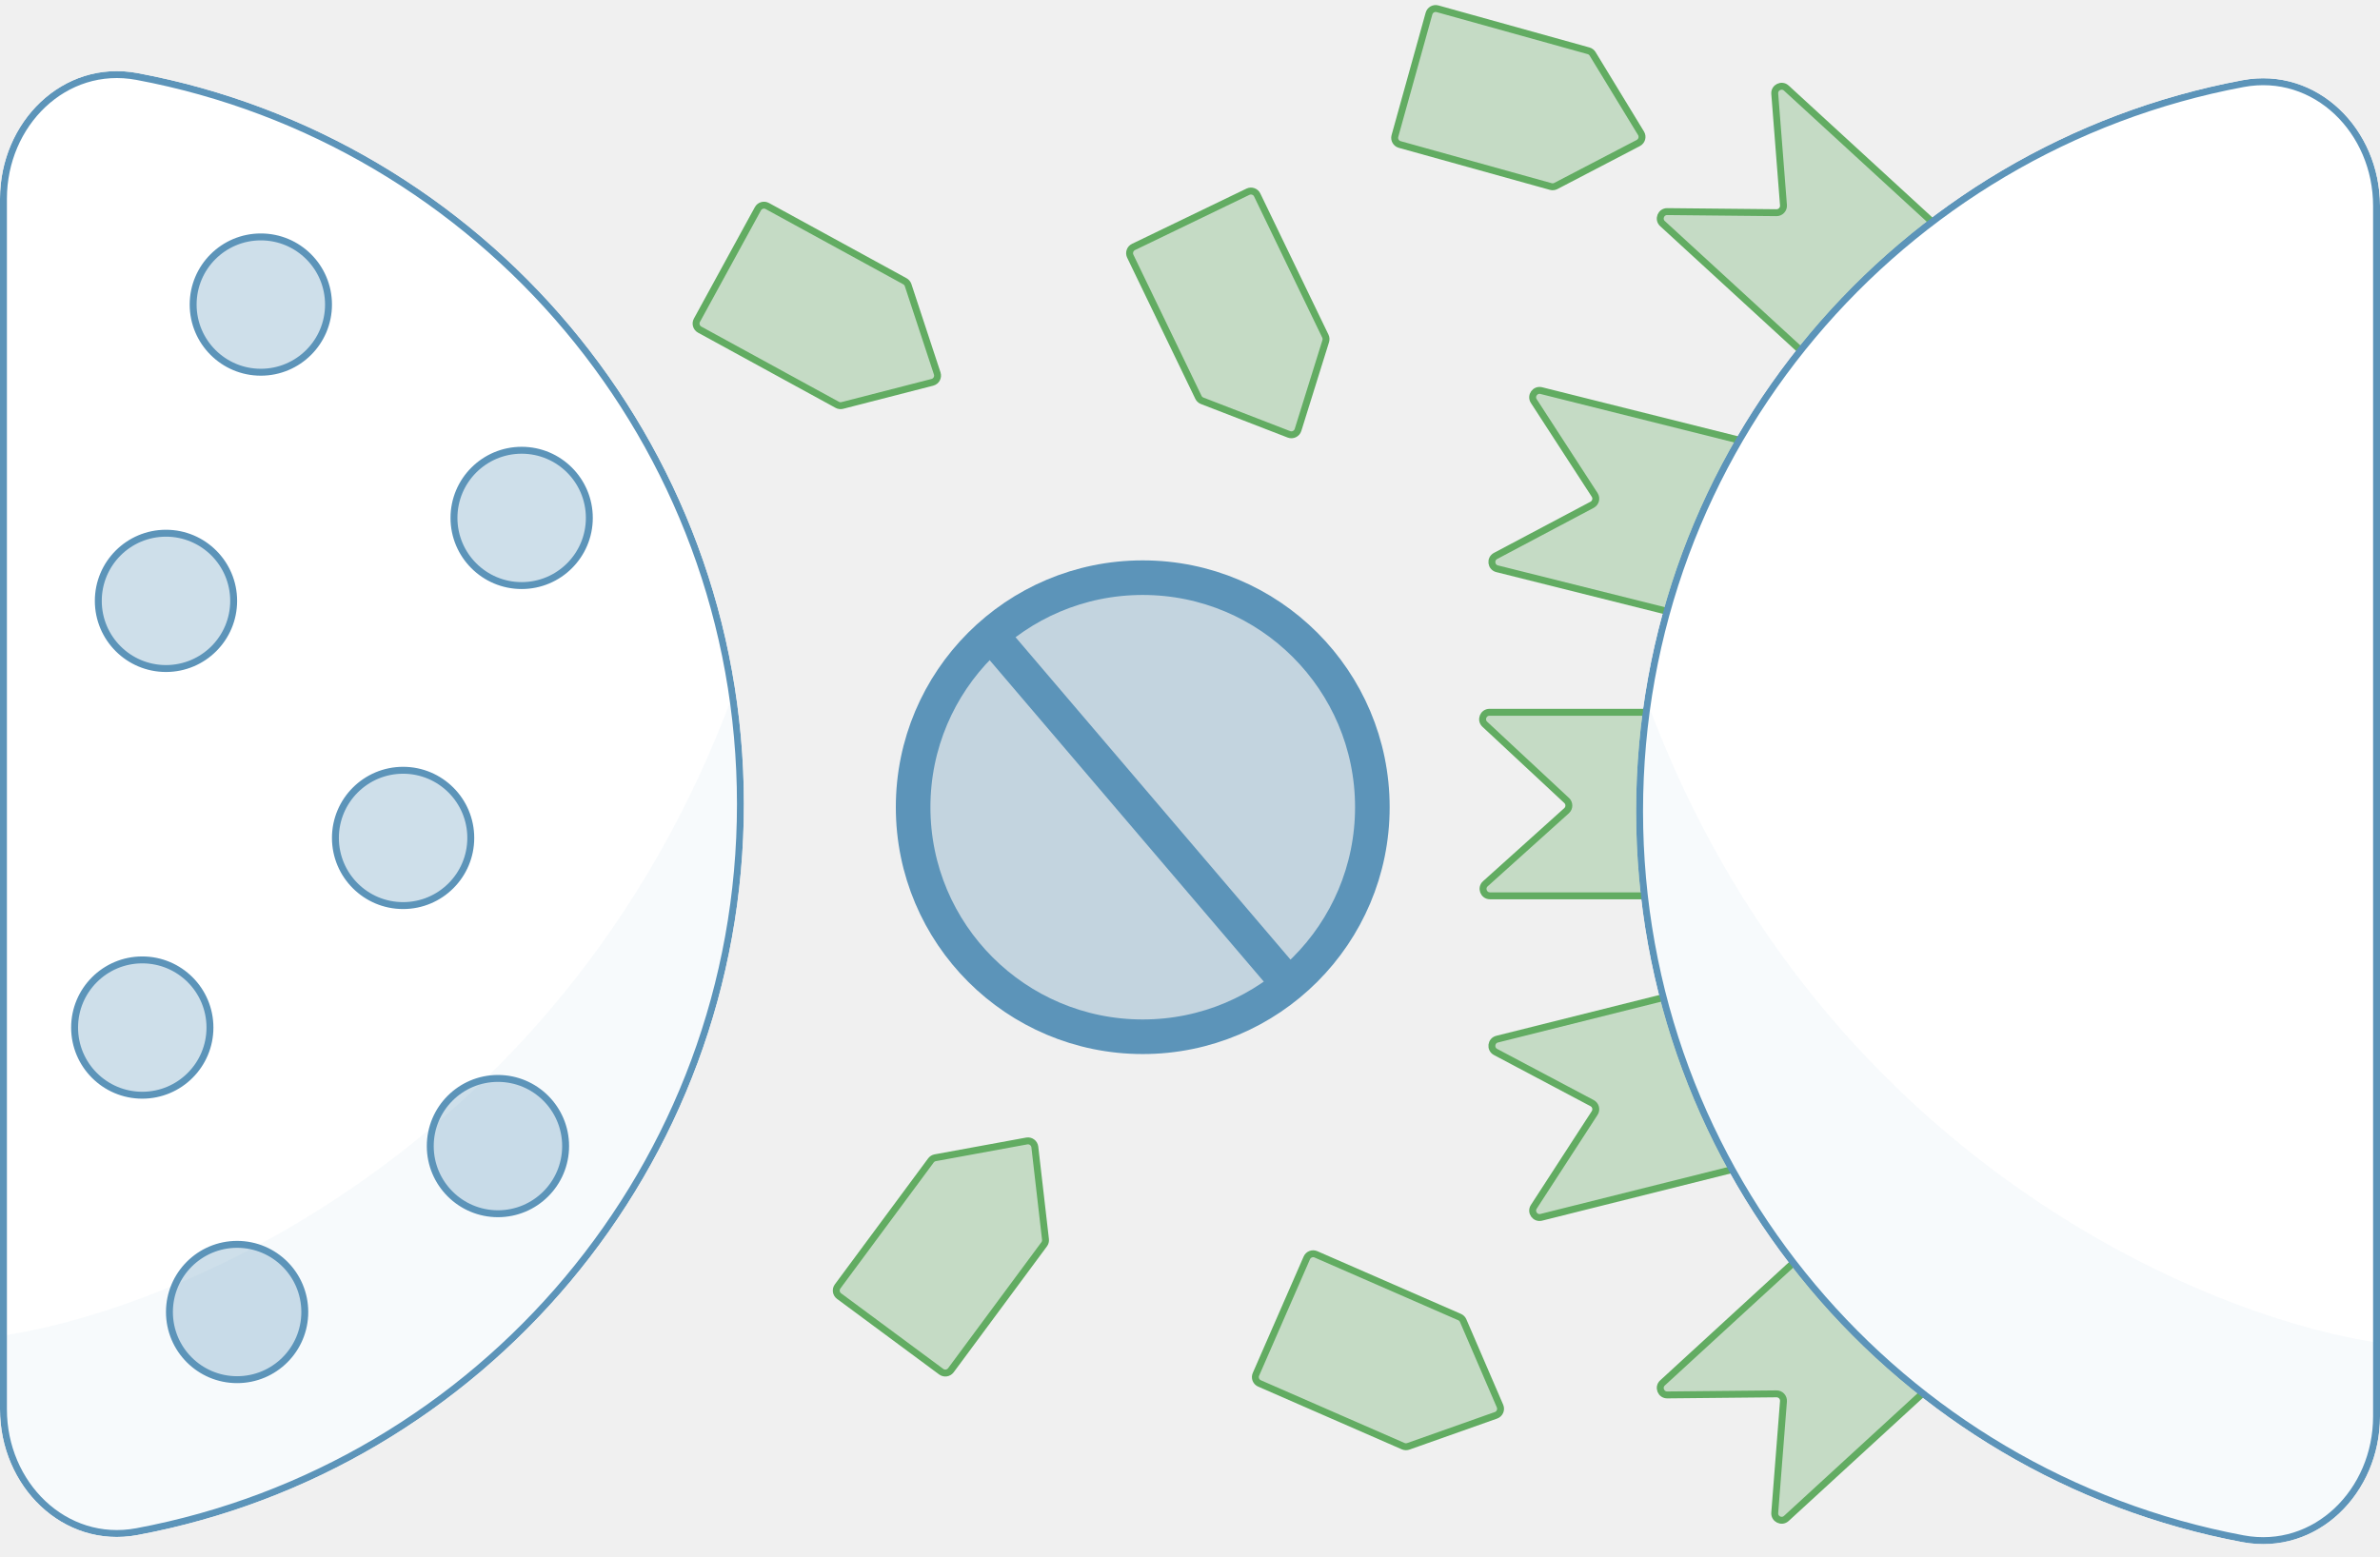
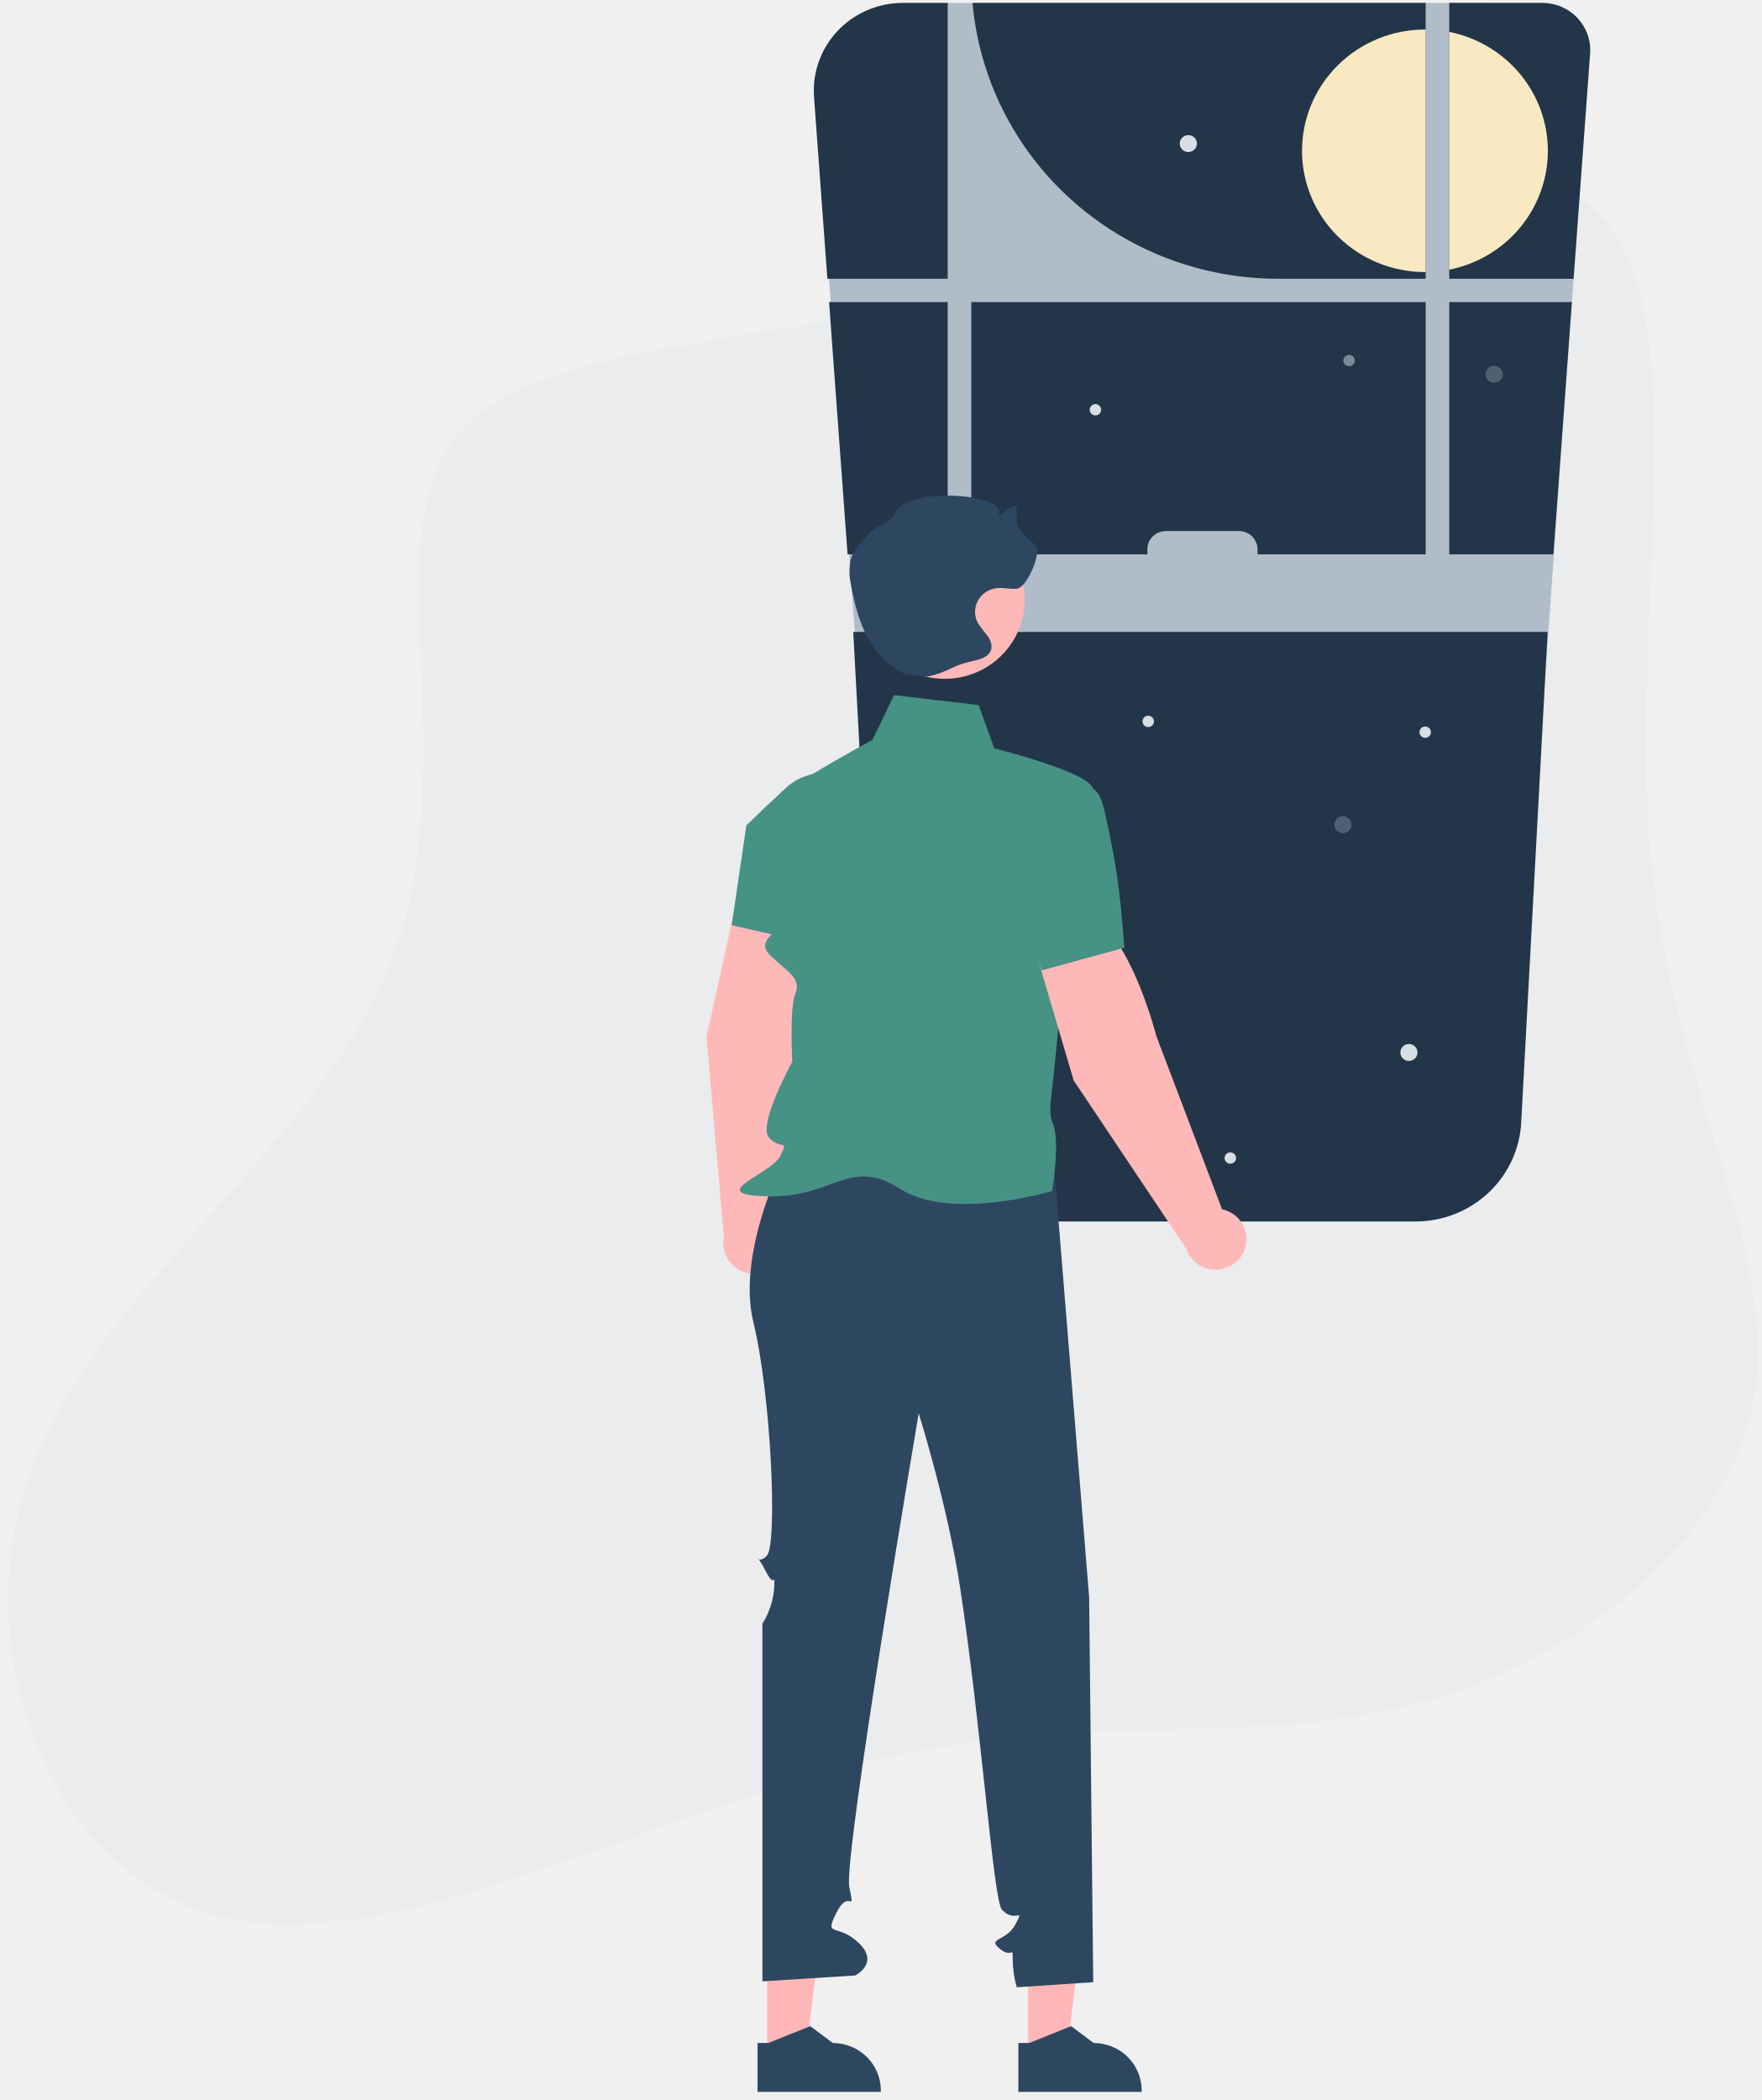
- <svg xmlns="http://www.w3.org/2000/svg" viewBox="0 0 344 225" fill="none">
-   <circle cx="165.169" cy="116.708" r="33.188" fill="#5C94B9" fill-opacity="0.3" stroke="#5C94B9" stroke-width="5" />
-   <path d="M143.23 91.812L185.892 141.851" stroke="#5C94B9" stroke-width="5" />
-   <path d="M237.189 19.269L230.193 7.788C230.061 7.571 229.852 7.413 229.607 7.345L207.775 1.268C207.243 1.12 206.692 1.431 206.544 1.963L201.618 19.66C201.47 20.192 201.782 20.743 202.314 20.891L224.146 26.968C224.39 27.036 224.651 27.009 224.876 26.891L236.797 20.676C237.31 20.408 237.49 19.763 237.189 19.269Z" fill="#62AC62" fill-opacity="0.3" stroke="#62AC62" />
-   <path d="M187.613 62.162L191.617 49.327C191.692 49.085 191.673 48.823 191.563 48.595L181.712 28.186C181.472 27.689 180.874 27.48 180.377 27.72L163.834 35.705C163.337 35.945 163.128 36.542 163.368 37.04L173.219 57.449C173.329 57.677 173.522 57.855 173.758 57.947L186.298 62.797C186.837 63.005 187.441 62.714 187.613 62.162Z" fill="#62AC62" fill-opacity="0.3" stroke="#62AC62" />
-   <path d="M135.464 53.993L131.257 41.224C131.177 40.983 131.009 40.782 130.787 40.66L110.904 29.787C110.419 29.522 109.811 29.7 109.546 30.185L100.733 46.301C100.468 46.786 100.646 47.394 101.131 47.659L121.014 58.532C121.236 58.653 121.497 58.686 121.742 58.623L134.763 55.275C135.324 55.131 135.645 54.543 135.464 53.993Z" fill="#62AC62" fill-opacity="0.3" stroke="#62AC62" />
-   <path d="M148.399 164.965L135.175 167.39C134.926 167.436 134.703 167.575 134.552 167.779L121.068 185.993C120.739 186.436 120.832 187.063 121.276 187.391L136.04 198.321C136.484 198.65 137.11 198.557 137.438 198.113L150.923 179.899C151.074 179.695 151.142 179.442 151.112 179.19L149.573 165.834C149.506 165.259 148.968 164.86 148.399 164.965Z" fill="#62AC62" fill-opacity="0.3" stroke="#62AC62" />
-   <path d="M216.807 203.29L211.485 190.943C211.385 190.71 211.2 190.524 210.967 190.423L190.199 181.353C189.693 181.132 189.104 181.363 188.883 181.87L181.531 198.704C181.31 199.21 181.541 199.799 182.047 200.02L202.815 209.09C203.048 209.191 203.31 209.2 203.549 209.116L216.223 204.628C216.768 204.435 217.036 203.821 216.807 203.29Z" fill="#62AC62" fill-opacity="0.3" stroke="#62AC62" />
-   <path d="M215.358 129.519L248.812 129.519C249.364 129.519 249.812 129.072 249.812 128.519L249.812 103.983C249.812 103.43 249.364 102.983 248.812 102.983L215.292 102.983C214.384 102.983 213.946 104.095 214.611 104.714L226.442 115.737C226.871 116.137 226.865 116.819 226.429 117.212L214.689 127.776C214.008 128.389 214.442 129.519 215.358 129.519Z" fill="#62AC62" fill-opacity="0.3" stroke="#62AC62" />
-   <path d="M216.39 82.232L248.842 90.359C249.378 90.493 249.921 90.167 250.055 89.631L256.016 65.829C256.15 65.294 255.824 64.751 255.289 64.617L222.773 56.474C221.892 56.253 221.197 57.226 221.691 57.988L230.49 71.554C230.809 72.047 230.638 72.707 230.119 72.982L216.165 80.378C215.355 80.807 215.501 82.009 216.39 82.232Z" fill="#62AC62" fill-opacity="0.3" stroke="#62AC62" />
-   <path d="M216.39 150.242L248.842 142.116C249.378 141.981 249.921 142.307 250.055 142.843L256.016 166.645C256.15 167.18 255.824 167.723 255.289 167.857L222.773 176C221.892 176.221 221.197 175.248 221.691 174.486L230.49 160.92C230.809 160.427 230.638 159.767 230.119 159.492L216.165 152.096C215.355 151.667 215.501 150.465 216.39 150.242Z" fill="#62AC62" fill-opacity="0.3" stroke="#62AC62" />
-   <path d="M240.294 199.944L264.939 177.321C265.346 176.948 265.978 176.975 266.352 177.382L282.945 195.458C283.318 195.865 283.291 196.497 282.884 196.871L258.191 219.538C257.522 220.152 256.447 219.629 256.518 218.723L257.779 202.603C257.825 202.018 257.359 201.519 256.772 201.525L240.98 201.681C240.064 201.69 239.619 200.564 240.294 199.944Z" fill="#62AC62" fill-opacity="0.3" stroke="#62AC62" />
-   <path d="M240.294 32.33L264.939 54.953C265.346 55.326 265.978 55.299 266.352 54.892L282.945 36.817C283.318 36.41 283.291 35.777 282.884 35.404L258.191 12.736C257.522 12.122 256.447 12.646 256.518 13.551L257.779 29.672C257.825 30.257 257.359 30.755 256.772 30.75L240.98 30.593C240.064 30.584 239.619 31.71 240.294 32.33Z" fill="#62AC62" fill-opacity="0.3" stroke="#62AC62" />
-   <mask id="mask0" mask-type="alpha" maskUnits="userSpaceOnUse" x="0" y="10" width="108" height="213">
-     <path d="M107.52 116.251C107.52 63.666 69.771 19.898 19.894 10.568C9.036 8.537 -1.2501e-05 17.685 -1.34666e-05 28.731L-2.87691e-05 203.771C-2.97348e-05 214.817 9.036 223.965 19.894 221.934C69.771 212.603 107.52 168.835 107.52 116.251Z" fill="#7692D9" />
-   </mask>
-   <g mask="url(#mask0)">
-     <path d="M19.802 11.059C69.447 20.346 107.02 63.911 107.02 116.251C107.02 168.59 69.447 212.155 19.802 221.443C9.315 223.404 0.5 214.572 0.5 203.771L0.5 28.731C0.5 17.93 9.315 9.097 19.802 11.059Z" fill="white" stroke="#5C94B9" />
-     <path d="M-2.767 193.497C-5.343 215.345 14.121 228.393 21.276 229C50.324 229 83.285 198.623 97.7 169.828C111.409 142.442 109.936 114.306 107.145 97C83.102 166.914 22.421 191.069 -2.767 193.497Z" fill="#5C94B9" fill-opacity="0.05" />
-     <circle cx="37.7" cy="44.035" r="9.782" fill="#5C94B9" fill-opacity="0.3" stroke="#5C94B9" />
-     <circle cx="75.399" cy="74.88" r="9.782" fill="#5C94B9" fill-opacity="0.3" stroke="#5C94B9" />
-     <circle cx="23.991" cy="86.875" r="9.782" fill="#5C94B9" fill-opacity="0.3" stroke="#5C94B9" />
-     <circle cx="58.263" cy="121.148" r="9.782" fill="#5C94B9" fill-opacity="0.3" stroke="#5C94B9" />
-     <circle cx="71.972" cy="165.702" r="9.782" fill="#5C94B9" fill-opacity="0.3" stroke="#5C94B9" />
-     <circle cx="20.564" cy="148.566" r="9.782" fill="#5C94B9" fill-opacity="0.3" stroke="#5C94B9" />
-     <circle cx="34.272" cy="189.693" r="9.782" fill="#5C94B9" fill-opacity="0.3" stroke="#5C94B9" />
+ <svg xmlns="http://www.w3.org/2000/svg" width="302" height="360" viewBox="0 0 302 360" fill="none">
+   <g clip-path="url(#clip0_12_497)">
+     <path opacity="0.25" fill-rule="evenodd" clip-rule="evenodd" d="M275.429 38.098C276.962 40.032 278.262 42.298 279.329 44.898C280.396 47.498 281.229 50.332 281.829 53.398C282.429 56.532 282.896 59.898 283.229 63.498C283.496 67.032 283.629 70.765 283.629 74.698C283.629 78.565 283.596 82.599 283.529 86.799C283.396 90.932 283.229 95.165 283.029 99.498C282.829 103.832 282.662 108.165 282.529 112.498C282.329 116.898 282.229 121.265 282.229 125.598C282.162 129.865 282.229 134.098 282.429 138.298C282.629 142.498 282.962 146.565 283.429 150.498C283.896 154.432 284.496 158.265 285.229 161.998C285.896 165.732 286.662 169.365 287.529 172.898C288.396 176.432 289.329 179.832 290.329 183.098C291.262 186.432 292.196 189.698 293.129 192.898C294.062 196.032 294.996 199.098 295.929 202.098C296.796 205.098 297.596 207.998 298.329 210.798C299.062 213.665 299.696 216.465 300.229 219.198C300.696 221.932 301.029 224.598 301.229 227.198C301.429 229.865 301.462 232.465 301.329 234.998C301.129 237.532 300.729 239.998 300.129 242.398C299.529 244.865 298.729 247.298 297.729 249.698C296.729 252.032 295.529 254.298 294.129 256.498C292.729 258.765 291.162 260.965 289.429 263.098C287.696 265.165 285.829 267.198 283.829 269.198C281.829 271.132 279.729 272.998 277.529 274.798C275.262 276.532 272.896 278.198 270.429 279.798C268.029 281.398 265.529 282.865 262.929 284.198C260.329 285.532 257.662 286.765 254.929 287.898C252.196 289.032 249.429 290.032 246.629 290.898C243.829 291.765 241.029 292.498 238.229 293.098C235.362 293.698 232.496 294.198 229.629 294.598C226.762 294.998 223.862 295.298 220.929 295.498C217.996 295.765 215.029 295.965 212.029 296.098C209.029 296.165 205.996 296.265 202.929 296.398C199.862 296.465 196.762 296.532 193.629 296.598C190.496 296.732 187.296 296.865 184.029 296.998C180.762 297.198 177.462 297.465 174.129 297.798C170.729 298.065 167.296 298.465 163.829 298.998C160.362 299.532 156.829 300.165 153.229 300.898C149.629 301.632 145.962 302.532 142.229 303.598C138.496 304.665 134.696 305.832 130.829 307.098C127.029 308.298 123.162 309.598 119.229 310.998C115.362 312.398 111.496 313.798 107.629 315.198C103.696 316.665 99.796 318.065 95.929 319.398C92.062 320.732 88.229 321.998 84.429 323.198C80.629 324.398 76.896 325.465 73.229 326.398C69.562 327.332 65.962 328.098 62.429 328.698C58.896 329.232 55.462 329.565 52.129 329.698C48.862 329.898 45.662 329.798 42.529 329.398C39.462 328.998 36.529 328.298 33.729 327.298C30.996 326.298 28.362 324.998 25.829 323.398C23.362 321.865 21.062 320.098 18.929 318.098C16.796 316.032 14.829 313.798 13.029 311.398C11.296 308.932 9.729 306.332 8.329 303.598C6.929 300.865 5.729 297.998 4.729 294.998C3.729 291.998 2.962 288.898 2.429 285.698C1.896 282.565 1.562 279.365 1.429 276.098C1.362 272.832 1.529 269.565 1.929 266.298C2.329 263.032 2.962 259.798 3.829 256.598C4.696 253.465 5.862 250.332 7.329 247.198C8.729 244.132 10.329 241.132 12.129 238.198C13.996 235.265 15.996 232.365 18.129 229.498C20.262 226.632 22.529 223.798 24.929 220.998C27.329 218.198 29.762 215.398 32.229 212.598C34.696 209.798 37.162 207.032 39.629 204.298C42.162 201.498 44.629 198.698 47.029 195.898C49.362 193.098 51.629 190.265 53.829 187.398C56.029 184.532 58.062 181.632 59.929 178.698C61.796 175.765 63.462 172.798 64.929 169.798C66.396 166.732 67.629 163.598 68.629 160.398C69.629 157.265 70.396 154.065 70.929 150.798C71.529 147.532 71.929 144.265 72.129 140.998C72.396 137.732 72.529 134.465 72.529 131.198C72.596 127.932 72.562 124.698 72.429 121.498C72.362 118.298 72.262 115.165 72.129 112.098C71.996 109.032 71.929 106.065 71.929 103.198C71.862 100.332 71.896 97.565 72.029 94.898C72.162 92.232 72.462 89.732 72.929 87.398C73.329 84.999 73.929 82.799 74.729 80.799C75.529 78.799 76.562 76.965 77.829 75.299C79.096 73.632 80.596 72.132 82.329 70.799C83.996 69.532 85.896 68.365 88.029 67.299C90.162 66.232 92.496 65.299 95.029 64.499C97.496 63.632 100.162 62.865 103.029 62.198C105.896 61.465 108.929 60.798 112.129 60.198C115.262 59.598 118.562 58.998 122.029 58.398C125.496 57.798 129.096 57.198 132.829 56.598C136.562 55.998 140.396 55.332 144.329 54.598C148.262 53.865 152.262 53.032 156.329 52.098C160.462 51.232 164.662 50.232 168.929 49.098C173.196 48.032 177.496 46.865 181.829 45.598C186.229 44.398 190.596 43.165 194.929 41.898C199.262 40.632 203.562 39.398 207.829 38.199C212.096 37.065 216.262 35.965 220.329 34.898C224.462 33.898 228.462 32.998 232.329 32.199C236.196 31.398 239.929 30.799 243.529 30.398C247.062 29.998 250.429 29.799 253.629 29.799C256.829 29.799 259.762 30.098 262.429 30.698C265.162 31.298 267.629 32.199 269.829 33.398C271.962 34.599 273.829 36.165 275.429 38.098Z" fill="#D7DEE4" />
+     <path d="M259.193 196.5L255.761 202L153.278 200.5L141.5 39L162 0.5H255.5L271.5 24L259.193 196.5Z" fill="#B0BDC9" />
+     <path d="M196.723 94.172C196.723 93.761 196.805 93.353 196.964 92.973C197.124 92.593 197.358 92.247 197.653 91.956C197.948 91.665 198.298 91.434 198.684 91.277C199.069 91.12 199.483 91.039 199.9 91.039H212.433C212.851 91.038 213.265 91.119 213.651 91.276C214.037 91.433 214.388 91.664 214.683 91.955C214.979 92.246 215.213 92.591 215.373 92.972C215.533 93.352 215.616 93.76 215.615 94.172V95.029H244.445V51.78H166.541V95.029H196.723V94.172Z" fill="#223549" />
+     <path d="M269.512 51.78H248.491V95.029H266.34L269.512 51.78Z" fill="#223549" />
+     <path d="M244.444 0.5V47.785H219.115C205.974 47.783 193.31 42.928 183.617 34.176C173.924 25.424 167.905 13.41 166.745 0.5H244.444Z" fill="#223549" />
+     <path d="M272.642 9.175L269.804 47.785H248.49V0.5H264.468C265.594 0.501 266.709 0.73 267.742 1.174C268.774 1.619 269.703 2.268 270.47 3.082C271.237 3.896 271.826 4.857 272.199 5.906C272.573 6.954 272.724 8.067 272.642 9.175Z" fill="#223549" />
+     <path d="M265.357 108.339L261.959 171.382L261.933 171.838L260.838 192.165C260.667 196.791 258.684 201.171 255.305 204.385C251.926 207.598 247.416 209.393 242.722 209.393H168.935C165.911 209.397 162.934 208.651 160.278 207.223C160.232 207.198 160.186 207.173 160.145 207.152C159.708 206.914 159.286 206.655 158.875 206.387C158.772 206.316 158.669 206.25 158.566 206.179C156.261 204.596 154.361 202.505 153.016 200.073C151.672 197.641 150.92 194.933 150.819 192.165L146.3 108.339H265.357Z" fill="#223549" />
+     <path d="M139.576 16.674L141.86 47.785H162.49V0.5H154.757C154.688 0.5 154.62 0.5 154.551 0.501C152.471 0.532 150.42 0.983 148.523 1.825C146.626 2.667 144.924 3.883 143.521 5.398C142.119 6.912 141.045 8.694 140.366 10.634C139.688 12.573 139.419 14.629 139.576 16.674Z" fill="#223549" />
+     <path d="M145.325 95.029H162.49V51.78H142.153L145.325 95.029Z" fill="#223549" />
+     <path d="M244.321 5.063H244.444V46.639H244.321C238.731 46.639 233.369 44.449 229.417 40.55C225.464 36.652 223.243 31.364 223.243 25.851C223.243 20.338 225.464 15.05 229.417 11.152C233.369 7.253 238.731 5.063 244.321 5.063Z" fill="#F8E9C2" />
+     <path d="M265.398 25.851C265.397 30.651 263.713 35.303 260.631 39.017C257.549 42.732 253.26 45.282 248.49 46.233V5.469C253.26 6.421 257.549 8.97 260.631 12.685C263.713 16.4 265.397 21.052 265.398 25.851Z" fill="#F8E9C2" />
+     <path d="M173.421 150.819C173.965 150.819 174.405 150.385 174.405 149.849C174.405 149.313 173.965 148.878 173.421 148.878C172.878 148.878 172.437 149.313 172.437 149.849C172.437 150.385 172.878 150.819 173.421 150.819Z" fill="#D7DEE4" />
+     <path d="M203.752 26.066C204.565 26.066 205.224 25.416 205.224 24.614C205.224 23.812 204.565 23.162 203.752 23.162C202.939 23.162 202.28 23.812 202.28 24.614C202.28 25.416 202.939 26.066 203.752 26.066Z" fill="#D7DEE4" />
+     <path opacity="0.25" d="M230.262 142.835C231.075 142.835 231.734 142.185 231.734 141.383C231.734 140.581 231.075 139.931 230.262 139.931C229.449 139.931 228.79 140.581 228.79 141.383C228.79 142.185 229.449 142.835 230.262 142.835Z" fill="#D7DEE4" />
+     <path opacity="0.25" d="M256.189 65.614C257.002 65.614 257.661 64.964 257.661 64.162C257.661 63.36 257.002 62.71 256.189 62.71C255.376 62.71 254.717 63.36 254.717 64.162C254.717 64.964 255.376 65.614 256.189 65.614Z" fill="#D7DEE4" />
+     <path d="M241.572 181.876C242.385 181.876 243.044 181.226 243.044 180.424C243.044 179.622 242.385 178.972 241.572 178.972C240.759 178.972 240.1 179.622 240.1 180.424C240.1 181.226 240.759 181.876 241.572 181.876Z" fill="#D7DEE4" />
+     <path d="M210.949 199.494C211.493 199.494 211.934 199.059 211.934 198.523C211.934 197.987 211.493 197.552 210.949 197.552C210.406 197.552 209.965 197.987 209.965 198.523C209.965 199.059 210.406 199.494 210.949 199.494Z" fill="#D7DEE4" />
+     <path d="M244.365 126.482C244.908 126.482 245.349 126.048 245.349 125.512C245.349 124.975 244.908 124.541 244.365 124.541C243.821 124.541 243.38 124.975 243.38 125.512C243.38 126.048 243.821 126.482 244.365 126.482Z" fill="#D7DEE4" />
+     <path d="M196.873 124.634C197.417 124.634 197.857 124.199 197.857 123.663C197.857 123.127 197.417 122.692 196.873 122.692C196.329 122.692 195.889 123.127 195.889 123.663C195.889 124.199 196.329 124.634 196.873 124.634Z" fill="#D7DEE4" />
+     <path opacity="0.5" d="M231.317 62.777C231.86 62.777 232.301 62.343 232.301 61.806C232.301 61.27 231.86 60.836 231.317 60.836C230.773 60.836 230.332 61.27 230.332 61.806C230.332 62.343 230.773 62.777 231.317 62.777Z" fill="#D7DEE4" />
+     <path d="M187.816 71.217C188.359 71.217 188.8 70.782 188.8 70.246C188.8 69.71 188.359 69.275 187.816 69.275C187.272 69.275 186.831 69.71 186.831 70.246C186.831 70.782 187.272 71.217 187.816 71.217Z" fill="#D7DEE4" />
+     <path d="M249.853 165.565C250.031 165.687 250.204 165.817 250.371 165.955L249.878 165.56L249.853 165.565Z" fill="#F2F2F2" />
+     <path d="M179.969 184.025C179.251 184.338 178.637 184.844 178.196 185.485C172.047 192.867 165.898 200.249 159.749 207.631C168.276 201.259 175.392 193.235 180.662 184.052L179.969 184.025Z" fill="#F2F2F2" />
+     <path d="M125.974 155.894L137.993 155.538C141.24 162.58 137.266 177.813 137.266 177.813L132.797 209.149C133.505 209.748 134.04 210.52 134.35 211.388C134.659 212.256 134.731 213.189 134.558 214.093C134.386 214.997 133.975 215.84 133.367 216.537C132.759 217.235 131.975 217.762 131.095 218.066C130.214 218.37 129.269 218.44 128.352 218.268C127.436 218.097 126.581 217.691 125.875 217.09C125.168 216.49 124.635 215.716 124.328 214.848C124.021 213.979 123.951 213.046 124.126 212.143L121.132 177.771L125.974 155.894Z" fill="#FFB8B8" />
+     <path d="M125.453 158.608L127.974 141.486L134.661 135.146C135.979 133.906 137.622 133.054 139.404 132.687C141.187 132.32 143.038 132.451 144.748 133.067C147.062 133.917 148.961 135.602 150.063 137.781C151.165 139.96 151.387 142.47 150.684 144.803C148.546 151.88 144.924 160.582 139.804 161.852L139.753 161.864L125.453 158.608Z" fill="#469285" />
+     <path d="M176.279 352.343H182.837L185.957 327.396L176.278 327.396L176.279 352.343Z" fill="#FFB6B6" />
+     <path d="M174.609 350.231V358.612H195.753V358.348C195.753 356.196 194.885 354.131 193.342 352.609C191.798 351.087 189.705 350.231 187.522 350.231L183.657 347.341L183.456 347.422L176.454 350.231H174.609Z" fill="#2E4761" />
+     <path d="M131.554 352.343H138.112L141.231 327.396L131.553 327.396L131.554 352.343Z" fill="#FFB6B6" />
+     <path d="M129.883 350.231V358.612H151.028V358.348C151.027 356.196 150.16 354.131 148.617 352.609C147.073 351.087 144.98 350.231 142.797 350.231L138.931 347.341L138.731 347.422L131.729 350.231H129.883Z" fill="#2E4761" />
+     <path d="M180.671 199.139L135.428 196.526C135.428 196.526 126.081 213.956 129.166 226.632C132.25 239.308 133.322 264.617 131.501 266.666C129.68 268.715 129.166 265.166 131.222 269.222C133.302 273.324 132.764 268.208 132.764 271.757C132.677 274.091 131.973 276.363 130.724 278.348V339.659L146.612 338.652C146.612 338.652 150.903 336.584 147.232 333.071C143.56 329.558 141.21 332.32 143.413 327.897C145.617 323.473 146.645 328.544 145.617 323.473C144.588 318.403 157.521 242.287 157.521 242.287C157.521 242.287 162.481 258.018 164.638 272.264C168.351 296.792 170.328 325.887 171.809 327.407C174.148 329.811 175.69 326.769 174.148 329.811C172.606 332.853 169.153 332.203 171.394 334.049C173.634 335.895 173.634 333.36 173.634 335.895C173.652 337.511 173.884 339.117 174.326 340.673L187.444 339.805L186.743 273.785L180.671 199.139Z" fill="#2E4761" />
+     <path d="M167.801 120.865L153.293 119.162L149.578 126.853C149.578 126.853 129.227 137.687 129.967 140.33C130.708 142.973 136.363 154.128 134.821 157.17C133.279 160.212 129.263 161.224 132.299 164.014C135.335 166.804 137.391 167.818 136.363 170.353C135.335 172.888 135.849 182.014 135.849 182.014C135.849 182.014 129.879 192.823 131.836 195.024C133.793 197.225 135.335 195.065 133.793 198.173C132.25 201.281 120.386 204.84 131.716 205.089C143.046 205.337 145.617 198.239 154.356 203.816C163.095 209.393 180.388 204.175 180.388 204.175C180.388 204.175 181.392 198.239 180.983 194.69C180.574 191.141 179.618 192.903 180.353 186.951C181.088 181 182.292 166.895 182.292 166.895C182.292 166.895 188.97 137.689 187.257 134.861C185.545 132.033 170.479 128.29 170.479 128.29L167.801 120.865Z" fill="#469285" />
+     <path d="M177.753 163.722L188.142 157.749C194.404 162.408 198.287 177.663 198.287 177.663L209.531 207.301C210.443 207.494 211.288 207.92 211.98 208.537C212.671 209.154 213.186 209.939 213.472 210.815C213.758 211.69 213.805 212.625 213.609 213.524C213.412 214.423 212.979 215.255 212.353 215.937C211.726 216.619 210.929 217.125 210.041 217.406C209.153 217.688 208.206 217.733 207.294 217.538C206.383 217.343 205.539 216.915 204.849 216.296C204.159 215.678 203.646 214.891 203.362 214.015L184.091 185.224L177.753 163.722Z" fill="#FFB8B8" />
+     <path d="M178.61 166.352L172.535 150.12L175.342 141.401C175.899 139.691 176.93 138.169 178.319 137.007C179.707 135.845 181.397 135.089 183.198 134.824C188.27 134.114 188.717 135.868 189.781 140.81C191.328 148.034 191.964 151.801 192.79 162.443L192.751 162.479L178.61 166.352Z" fill="#469285" />
+     <path d="M161.991 116.37C169.552 116.37 175.682 110.324 175.682 102.867C175.682 95.41 169.552 89.364 161.991 89.364C154.43 89.364 148.3 95.41 148.3 102.867C148.3 110.324 154.43 116.37 161.991 116.37Z" fill="#FFB8B8" />
+     <path d="M159.001 115.989C162.845 115.18 163.014 114.111 166.858 113.302C168.082 113.045 169.505 112.622 169.907 111.452C170.193 110.62 169.825 109.7 169.309 108.983C168.732 108.313 168.194 107.612 167.698 106.882C167.373 106.298 167.197 105.645 167.185 104.98C167.173 104.314 167.326 103.655 167.63 103.06C167.934 102.466 168.38 101.953 168.93 101.567C169.48 101.181 170.117 100.932 170.787 100.843C171.972 100.685 173.177 101.036 174.369 100.928C176.003 100.78 178.61 94.91 177.611 93.625C176.64 92.375 174.999 91.591 174.492 90.097C174.16 89.12 174.399 88.049 174.273 87.026C174.085 85.509 170.841 89.577 171.305 88.12C172.445 84.544 155.369 83.379 153.423 87.949C152.696 89.657 150.886 89.87 149.456 91.071C148.518 91.859 146.253 94.404 145.888 95.806C145.576 97.225 145.573 98.694 145.881 100.114C147.064 106.763 149.201 112.694 155.349 115.661" fill="#2E4761" />
  </g>
-   <mask id="mask1" mask-type="alpha" maskUnits="userSpaceOnUse" x="236" y="11" width="108" height="213">
-     <path d="M236.48 117.282C236.48 64.698 274.229 20.93 324.106 11.599C334.964 9.568 344 18.717 344 29.762L344 204.802C344 215.848 334.964 224.997 324.106 222.966C274.229 213.635 236.48 169.867 236.48 117.282Z" fill="#7692D9" />
-   </mask>
-   <g mask="url(#mask1)">
-     <path d="M324.198 12.091C274.553 21.378 236.98 64.943 236.98 117.282C236.98 169.622 274.553 213.187 324.198 222.474C334.685 224.436 343.5 215.603 343.5 204.802L343.5 29.762C343.5 18.961 334.684 10.129 324.198 12.091Z" fill="white" stroke="#5C94B9" />
-     <path d="M346.767 194.497C349.343 216.345 329.879 229.393 322.724 230C293.676 230 260.715 199.623 246.3 170.828C232.591 143.442 234.064 115.306 236.855 98C260.898 167.914 321.579 192.069 346.767 194.497Z" fill="#5C94B9" fill-opacity="0.05" />
-   </g>
+   <defs>
+     <clipPath id="clip0_12_497">
+       <rect width="301" height="359" fill="white" transform="translate(0.5 0.5)" />
+     </clipPath>
+   </defs>
</svg>
